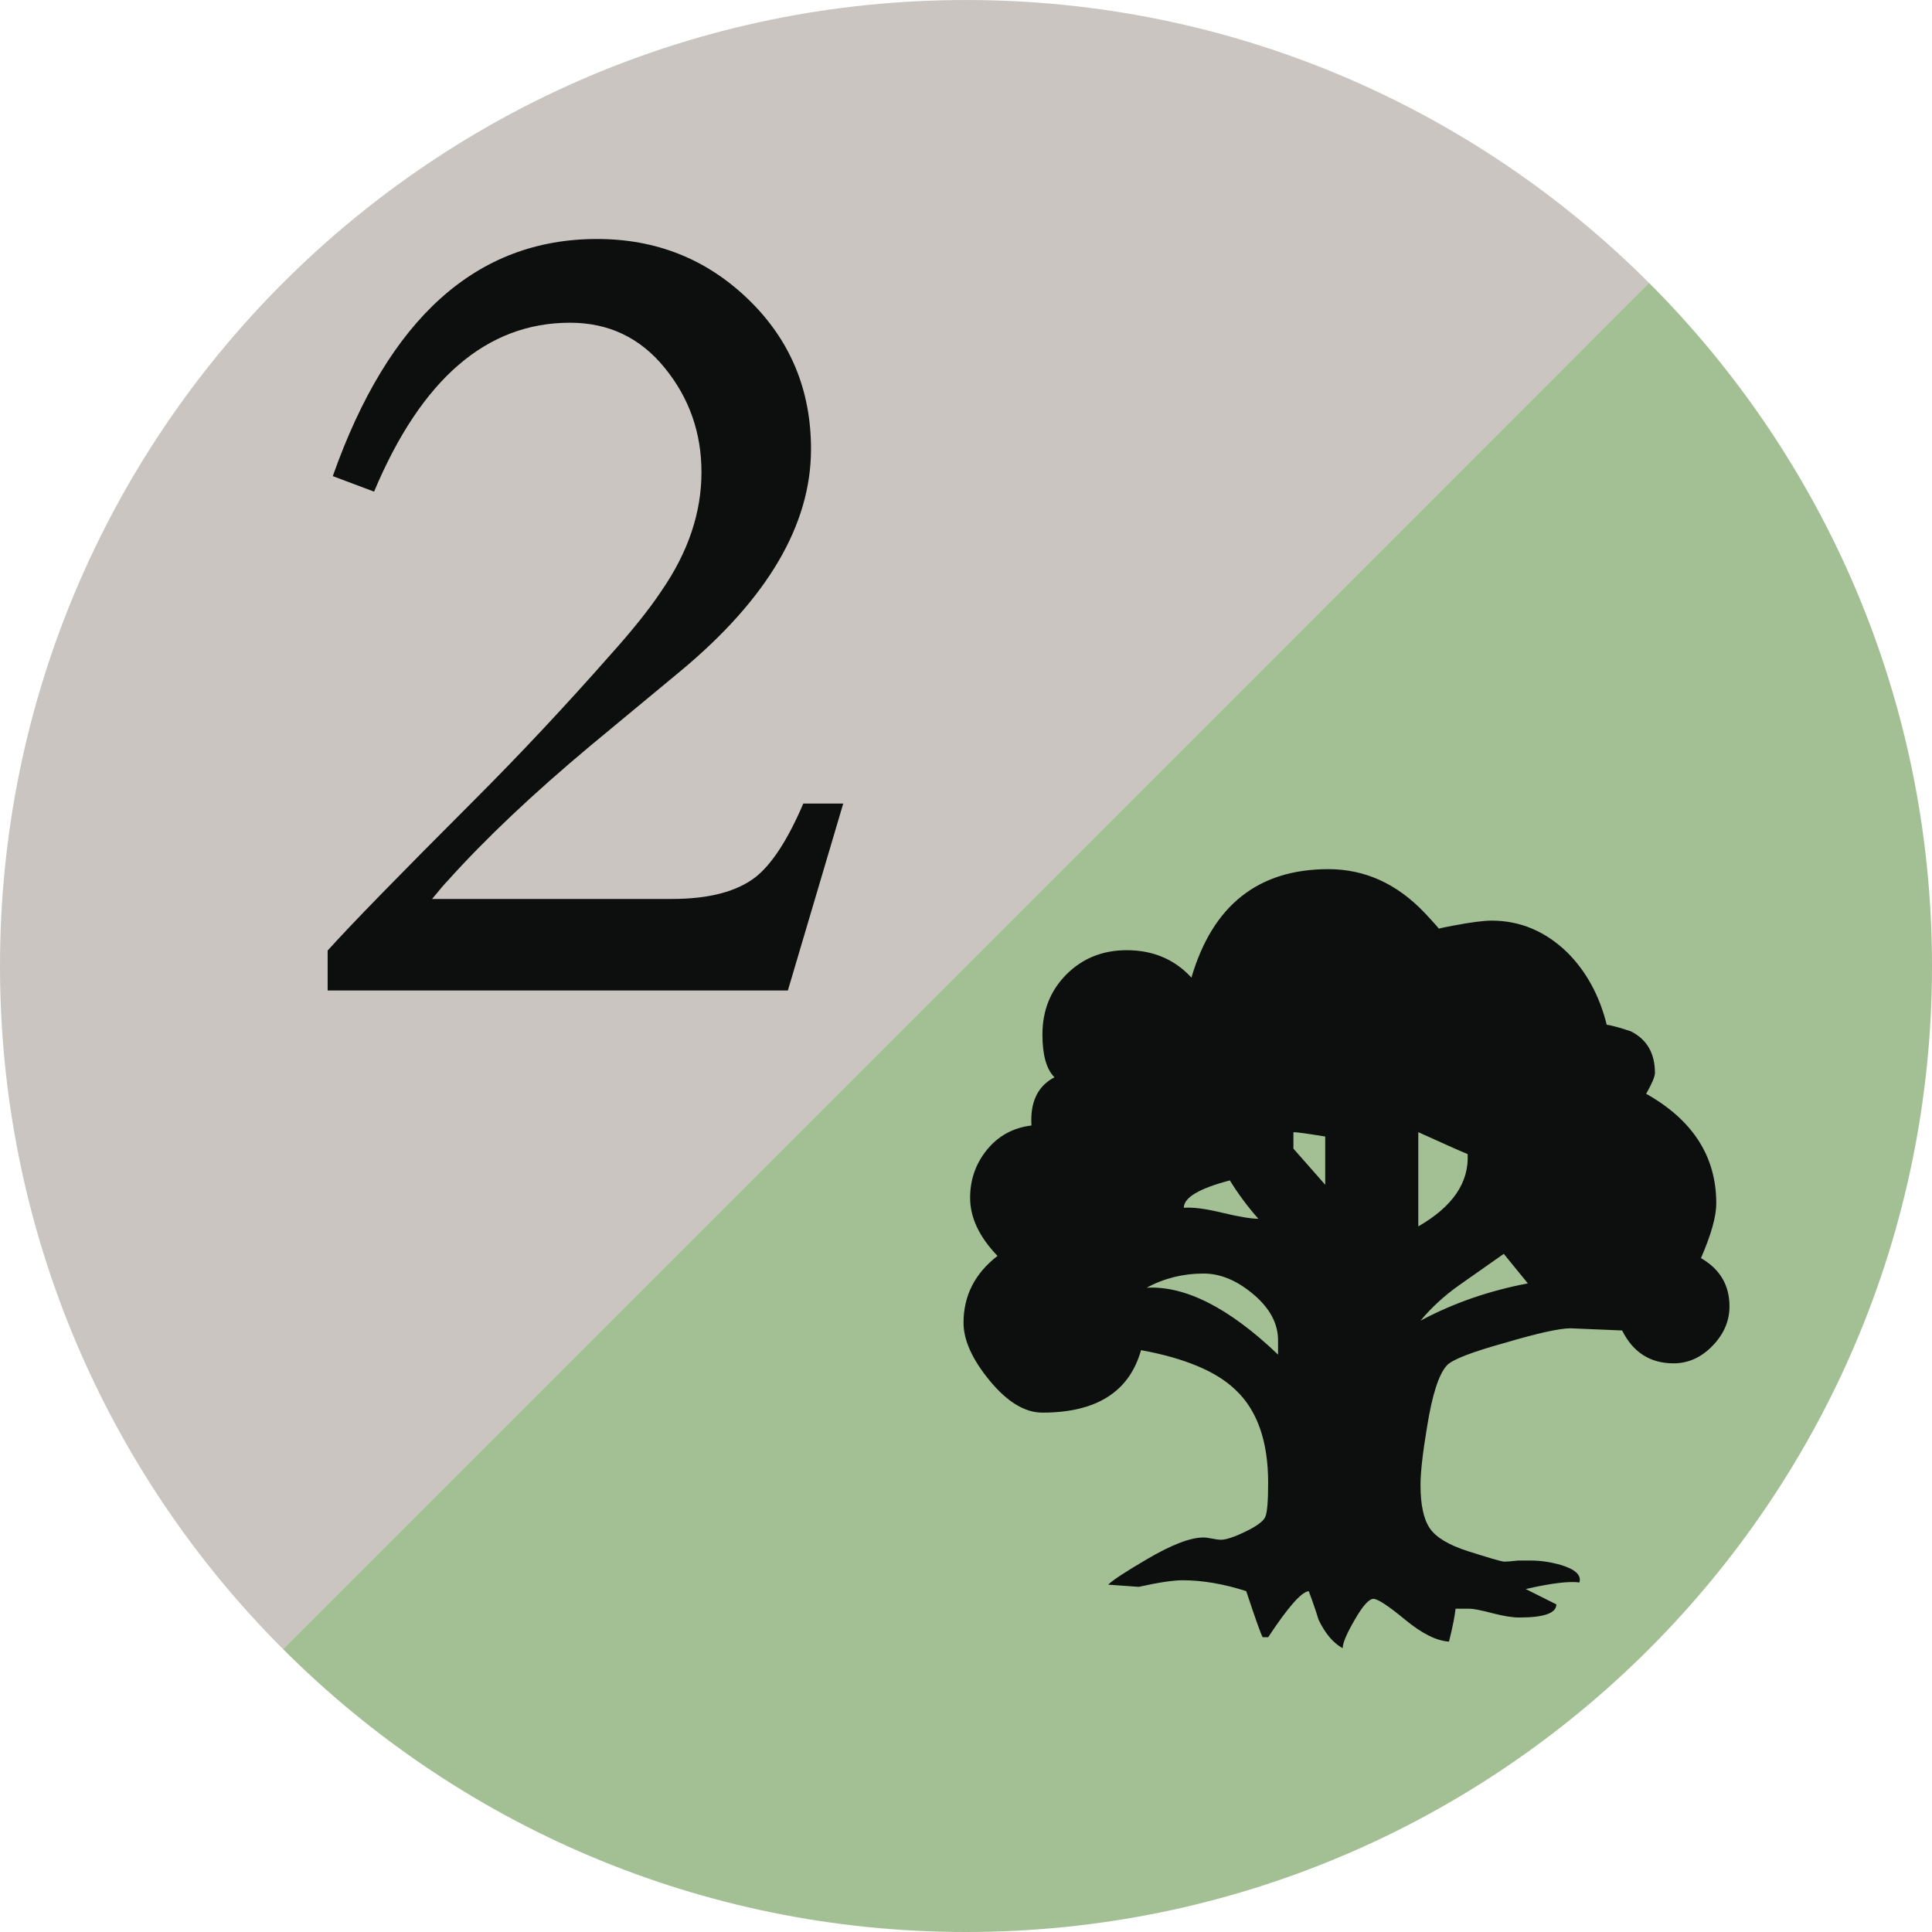
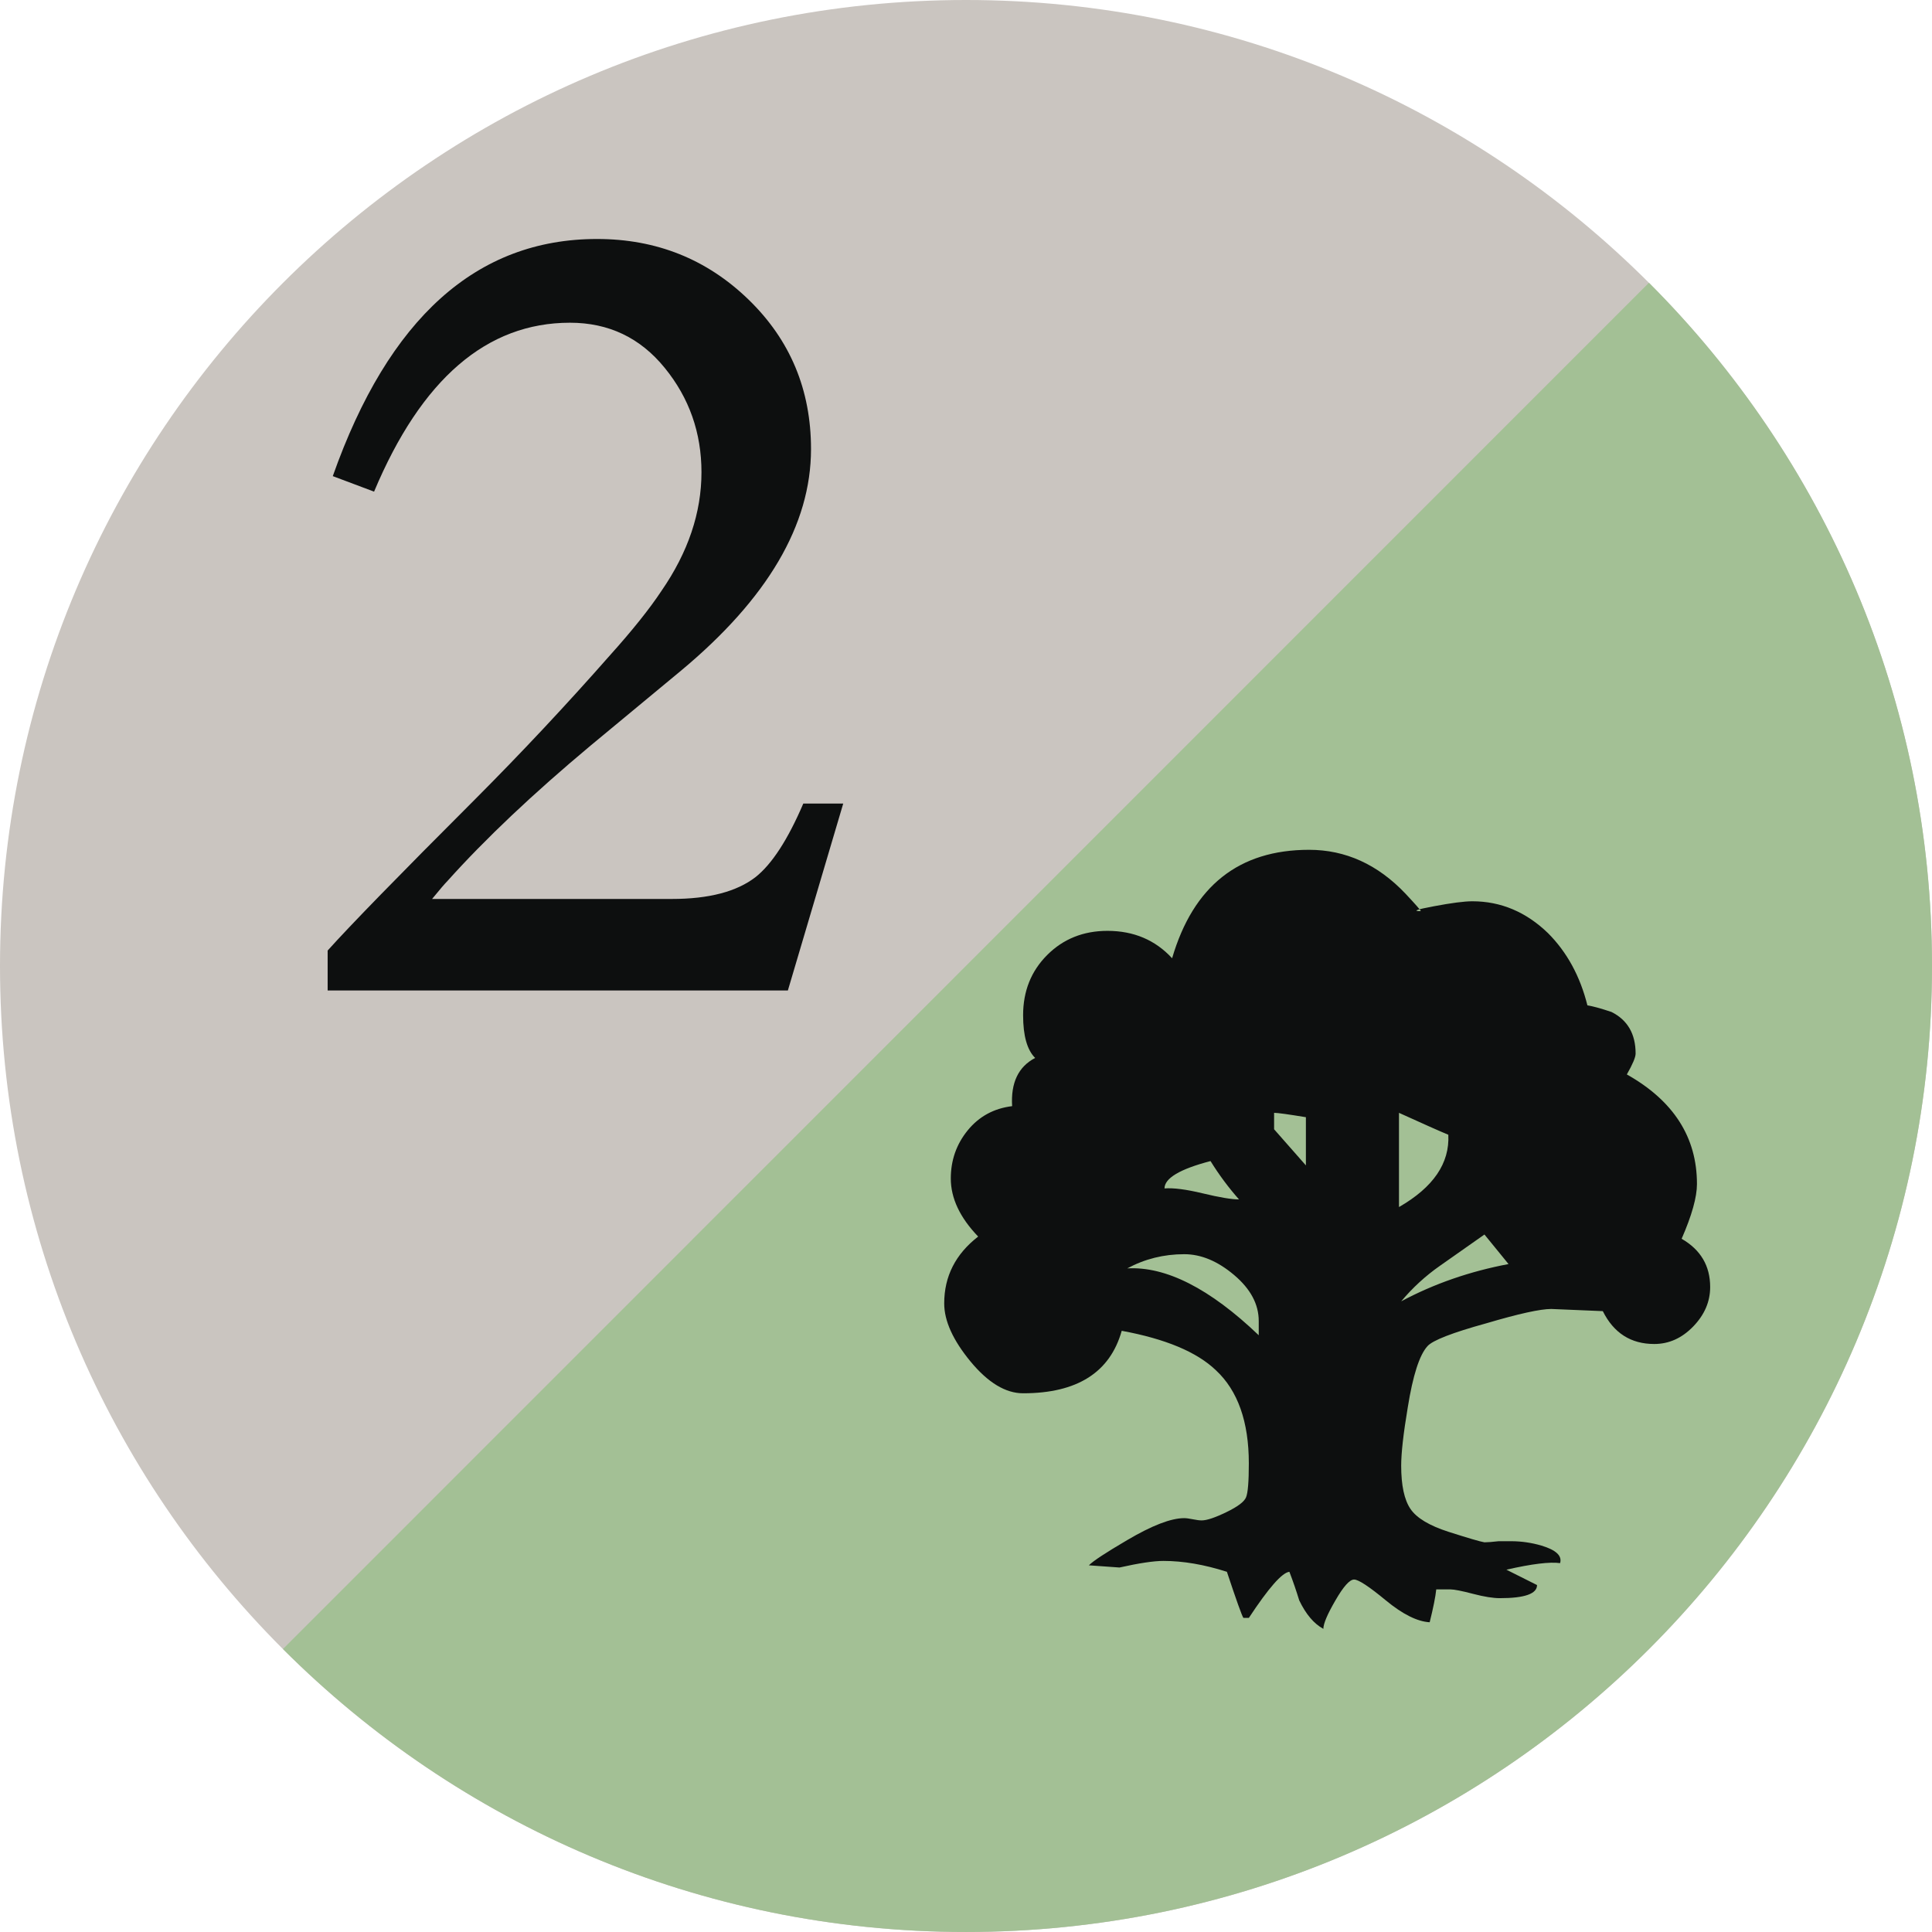
<svg xmlns="http://www.w3.org/2000/svg" viewBox="0 0 100 100">
-   <g fill="none">
-     <path d="M85.349 14.637c9.052 9.051 14.651 21.551 14.651 35.36 0 27.616-22.387 50.003-50 50.003-13.807 0-26.305-5.596-35.354-14.646" id="Shape" fill="#A3C095" />
-     <path d="M14.646 85.354c-9.049-9.047-14.646-21.549-14.646-35.356 0-27.613 22.387-49.997 50-49.997 13.804 0 26.301 5.593 35.349 14.637" id="Shape" fill="#CAC5C0" />
-     <path d="M43.646 41.591l-2.866 9.677h-23.821v-2.068c1.157-1.29 3.692-3.891 7.607-7.805 2.357-2.359 4.692-4.851 7.005-7.476 1.157-1.288 2.048-2.401 2.667-3.336 1.379-1.999 2.07-4.046 2.07-6.138 0-2.045-.633-3.848-1.901-5.402-1.267-1.561-2.903-2.339-4.905-2.339-4.313 0-7.694 2.916-10.14 8.743l-2.137-.803c2.891-8.183 7.448-12.274 13.678-12.274 3.069 0 5.682 1.044 7.839 3.134 2.159 2.092 3.236 4.67 3.236 7.741 0 3.915-2.245 7.737-6.738 11.476l-4.668 3.868c-2.981 2.492-5.453 4.827-7.406 7.005-.136.137-.402.446-.802.936h12.41c1.912 0 3.359-.377 4.335-1.133.845-.67 1.67-1.937 2.47-3.806h2.067zm45.872 26.027c0 .758-.293 1.437-.879 2.043-.586.604-1.257.905-2.015.905-1.208 0-2.098-.566-2.663-1.701l-2.667-.112c-.568 0-1.684.246-3.346.737-1.777.49-2.798.888-3.063 1.189-.415.455-.755 1.514-1.021 3.178-.228 1.361-.339 2.363-.339 3.006 0 1.02.16 1.768.481 2.24.321.473.984.869 1.984 1.189 1 .318 1.616.502 1.844.539.151 0 .396-.018.737-.057h.681c.491 0 1.002.076 1.533.227.755.227 1.078.527.965.907-.531-.074-1.456.038-2.779.34l1.586.795c0 .454-.642.679-1.928.679-.342 0-.805-.072-1.389-.225-.587-.154-.975-.229-1.163-.229h-.737c-.039.379-.151.943-.34 1.701-.645-.037-1.4-.416-2.27-1.133-.87-.72-1.418-1.079-1.643-1.079-.228 0-.55.359-.965 1.079-.417.717-.625 1.207-.625 1.475-.491-.268-.905-.758-1.249-1.475-.151-.495-.321-.986-.509-1.479-.378.039-1.077.836-2.098 2.385h-.284c-.077-.113-.361-.906-.853-2.385-1.172-.375-2.267-.563-3.288-.563-.491 0-1.249.112-2.271.341l-1.586-.113c.225-.228.888-.662 1.984-1.305 1.285-.758 2.269-1.137 2.949-1.137.112 0 .263.021.454.059.188.039.34.058.454.058.262 0 .69-.142 1.276-.427.586-.283.926-.539 1.018-.766.098-.229.145-.813.145-1.759 0-2.153-.568-3.763-1.703-4.819-.984-.945-2.608-1.625-4.876-2.043-.605 2.154-2.307 3.234-5.104 3.234-.909 0-1.815-.549-2.723-1.646-.905-1.098-1.361-2.099-1.361-3.006 0-1.4.586-2.552 1.758-3.46-.944-.981-1.417-1.983-1.417-3.006 0-.944.292-1.776.879-2.496.586-.716 1.353-1.133 2.296-1.248-.074-1.208.321-2.042 1.191-2.495-.416-.414-.623-1.15-.623-2.211 0-1.246.415-2.287 1.248-3.119.83-.83 1.872-1.248 3.117-1.248 1.363 0 2.479.475 3.347 1.418 1.098-3.742 3.459-5.613 7.089-5.613 1.89 0 3.554.756 4.991 2.27.53.565.793.868.793.905-.453 0-.225-.086.681-.254.908-.171 1.568-.257 1.985-.257 1.474 0 2.779.55 3.915 1.646.983.984 1.664 2.229 2.042 3.742.264.039.679.151 1.246.341.832.417 1.249 1.135 1.249 2.155 0 .188-.152.549-.454 1.079 2.419 1.361 3.629 3.251 3.629 5.67 0 .682-.265 1.627-.793 2.836.986.569 1.477 1.401 1.477 2.498zm-23.366 2.495v-.736c0-.869-.425-1.664-1.275-2.382-.851-.72-1.71-1.077-2.581-1.077-1.06 0-2.042.246-2.949.734 2.003-.11 4.272 1.041 6.805 3.461zm-1.021-7.03c-.567-.646-1.058-1.306-1.474-1.985-1.589.414-2.382.889-2.382 1.416.453-.037 1.116.047 1.984.256.868.209 1.494.313 1.872.313zm3.462-1.761v-2.495c-.91-.149-1.459-.226-1.646-.226v.851l1.646 1.87zm7.372-1.586c-.455-.189-1.305-.568-2.554-1.135v4.877c1.778-1.022 2.628-2.268 2.554-3.742zm3.116 6.692l-1.246-1.529c-.754.529-1.521 1.066-2.298 1.615-.775.547-1.446 1.162-2.011 1.844 1.699-.911 3.555-1.551 5.555-1.93z" fill="#0D0F0F" />
+   <g fill="none" fill-rule="evenodd">
+     <circle fill="#CAC5C0" cx="50" cy="50" r="50" />
+     <path d="M85.349 14.636C94.401 23.687 100 36.187 100 49.996c0 27.616-22.387 50.003-50 50.003-13.807 0-26.305-5.596-35.354-14.646" fill="#A3C095" />
+     <path d="m43.646 41.591-2.866 9.677H16.959V49.2c1.157-1.29 3.692-3.891 7.607-7.805a163.519 163.519 0 0 0 7.005-7.476c1.157-1.288 2.048-2.401 2.667-3.336 1.379-1.999 2.07-4.046 2.07-6.138 0-2.045-.633-3.848-1.901-5.402-1.267-1.561-2.903-2.339-4.905-2.339-4.313 0-7.694 2.916-10.14 8.743l-2.137-.803c2.891-8.183 7.448-12.274 13.678-12.274 3.069 0 5.682 1.044 7.839 3.134 2.159 2.092 3.236 4.67 3.236 7.741 0 3.915-2.245 7.737-6.738 11.476l-4.668 3.868c-2.981 2.492-5.453 4.827-7.406 7.005-.136.137-.402.446-.802.936h12.41c1.912 0 3.359-.377 4.335-1.133.845-.67 1.67-1.937 2.47-3.806h2.067Zm44.872 25.026c0 .758-.293 1.437-.879 2.043-.586.604-1.257.905-2.015.905-1.208 0-2.098-.566-2.663-1.701l-2.667-.112c-.568 0-1.684.246-3.346.737-1.777.49-2.798.888-3.063 1.189-.415.455-.755 1.514-1.021 3.178-.228 1.361-.339 2.363-.339 3.006 0 1.02.16 1.768.481 2.24.321.473.984.869 1.984 1.189 1 .318 1.616.502 1.844.539.151 0 .396-.018.737-.057h.681a5.6 5.6 0 0 1 1.533.227c.755.227 1.078.527.965.907-.531-.074-1.456.038-2.779.34l1.586.795c0 .454-.642.679-1.928.679-.342 0-.805-.072-1.389-.225-.587-.154-.975-.229-1.163-.229h-.737c-.039.379-.151.943-.34 1.701-.645-.037-1.4-.416-2.27-1.133-.87-.72-1.418-1.079-1.643-1.079-.228 0-.55.359-.965 1.079-.417.717-.625 1.207-.625 1.475-.491-.268-.905-.758-1.249-1.475a22.89 22.89 0 0 0-.509-1.479c-.378.039-1.077.836-2.098 2.385h-.284c-.077-.113-.361-.906-.853-2.385-1.172-.375-2.267-.563-3.288-.563-.491 0-1.249.112-2.271.341l-1.586-.113c.225-.228.888-.662 1.984-1.305 1.285-.758 2.269-1.137 2.949-1.137.112 0 .263.021.454.059.188.039.34.058.454.058.262 0 .69-.142 1.276-.427.586-.283.926-.539 1.018-.766.098-.229.145-.813.145-1.759 0-2.153-.568-3.763-1.703-4.819-.984-.945-2.608-1.625-4.876-2.043-.605 2.154-2.307 3.234-5.104 3.234-.909 0-1.815-.549-2.723-1.646-.905-1.098-1.361-2.099-1.361-3.006 0-1.4.586-2.552 1.758-3.46-.944-.981-1.417-1.983-1.417-3.006 0-.944.292-1.776.879-2.496.586-.716 1.353-1.133 2.296-1.248-.074-1.208.321-2.042 1.191-2.495-.416-.414-.623-1.15-.623-2.211 0-1.246.415-2.287 1.248-3.119.83-.83 1.872-1.248 3.117-1.248 1.363 0 2.479.475 3.347 1.418 1.098-3.742 3.459-5.613 7.089-5.613 1.89 0 3.554.756 4.991 2.27.53.565.793.868.793.905-.453 0-.225-.086.681-.254.908-.171 1.568-.257 1.985-.257 1.474 0 2.779.55 3.915 1.646.983.984 1.664 2.229 2.042 3.742.264.039.679.151 1.246.341.832.417 1.249 1.135 1.249 2.155 0 .188-.152.549-.454 1.079 2.419 1.361 3.629 3.251 3.629 5.67 0 .682-.265 1.627-.793 2.836.986.569 1.477 1.401 1.477 2.498Zm-23.366 2.495v-.736c0-.869-.425-1.664-1.275-2.382-.851-.72-1.71-1.077-2.581-1.077-1.06 0-2.042.246-2.949.734 2.003-.11 4.272 1.041 6.805 3.461Zm-1.021-7.03a14.482 14.482 0 0 1-1.474-1.985c-1.589.414-2.382.889-2.382 1.416.453-.037 1.116.047 1.984.256.868.209 1.494.313 1.872.313Zm3.462-1.761v-2.495c-.91-.149-1.459-.226-1.646-.226v.851l1.646 1.87Zm7.372-1.586c-.455-.189-1.305-.568-2.554-1.135v4.877c1.778-1.022 2.628-2.268 2.554-3.742Zm3.116 6.692-1.246-1.529c-.754.529-1.521 1.066-2.298 1.615a10.32 10.32 0 0 0-2.011 1.844c1.699-.911 3.555-1.551 5.555-1.93Z" fill="#0D0F0F" />
  </g>
</svg>
